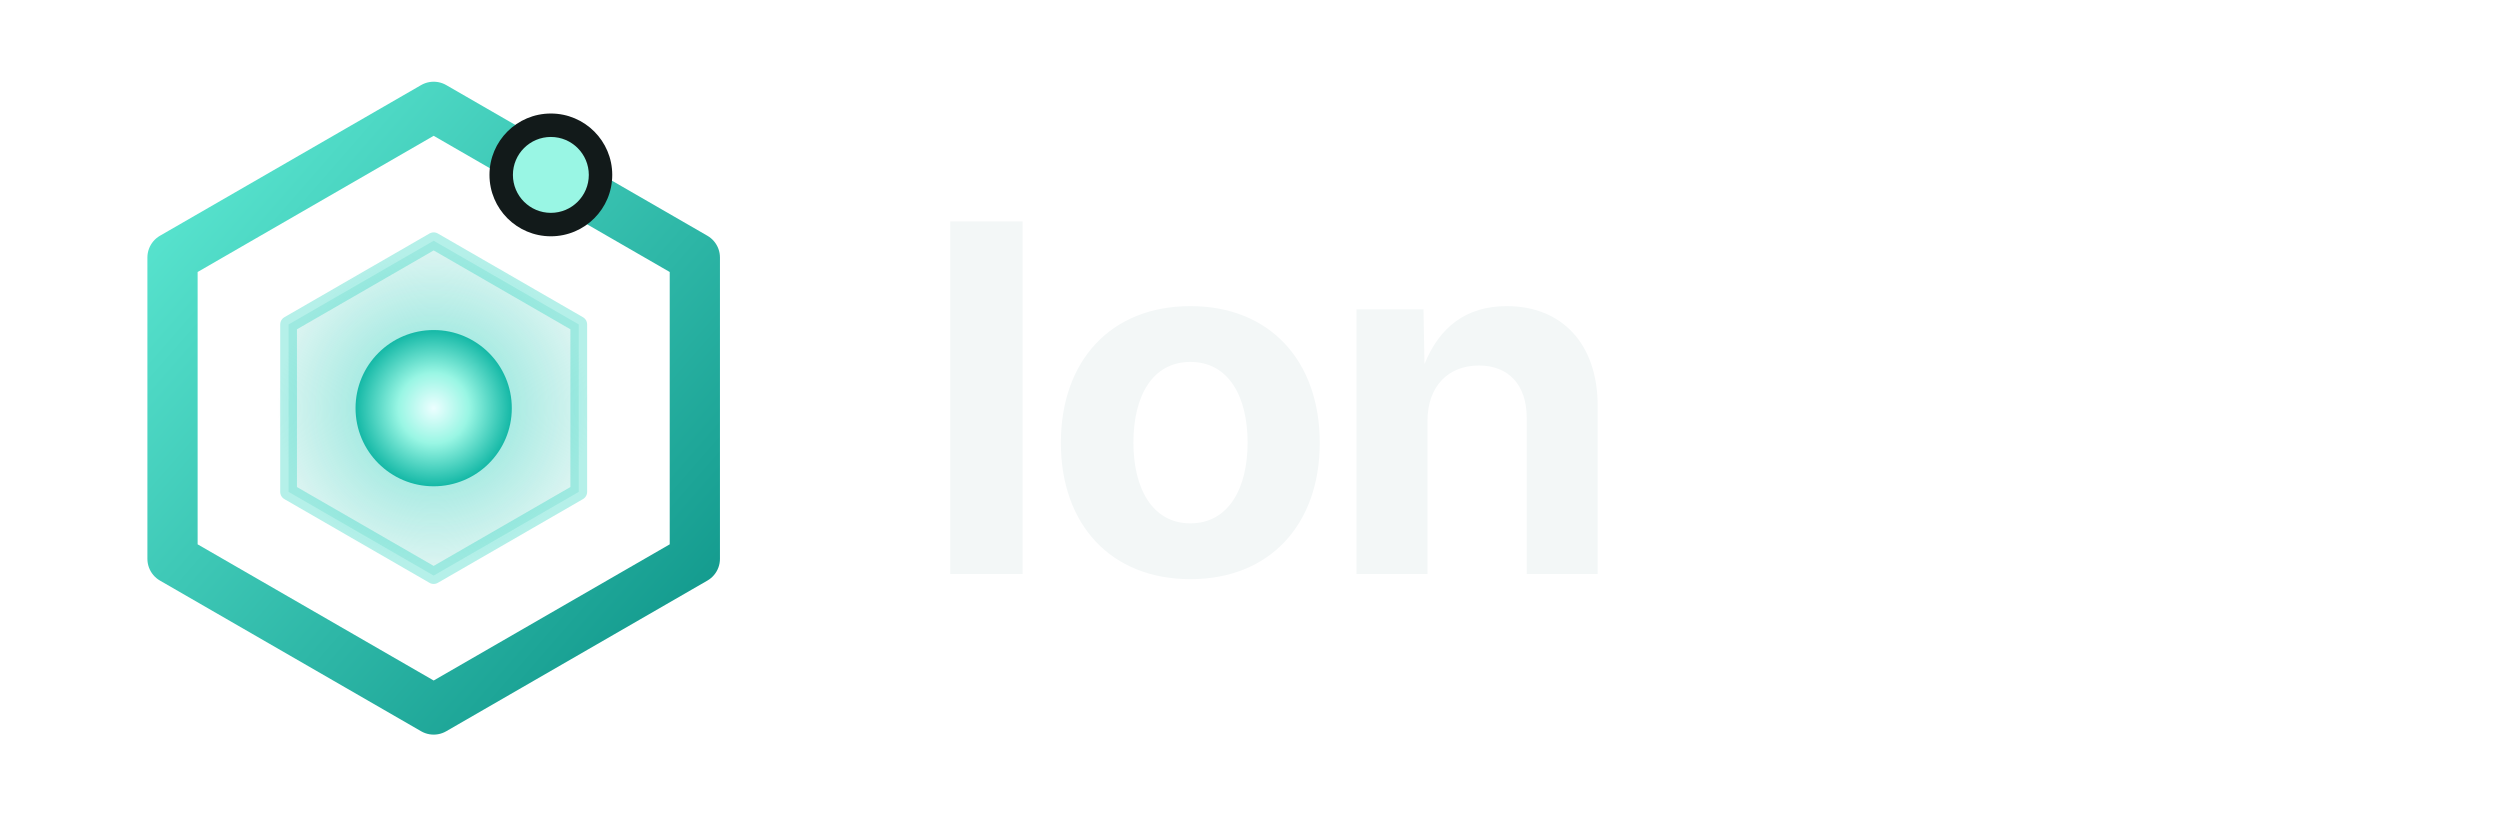
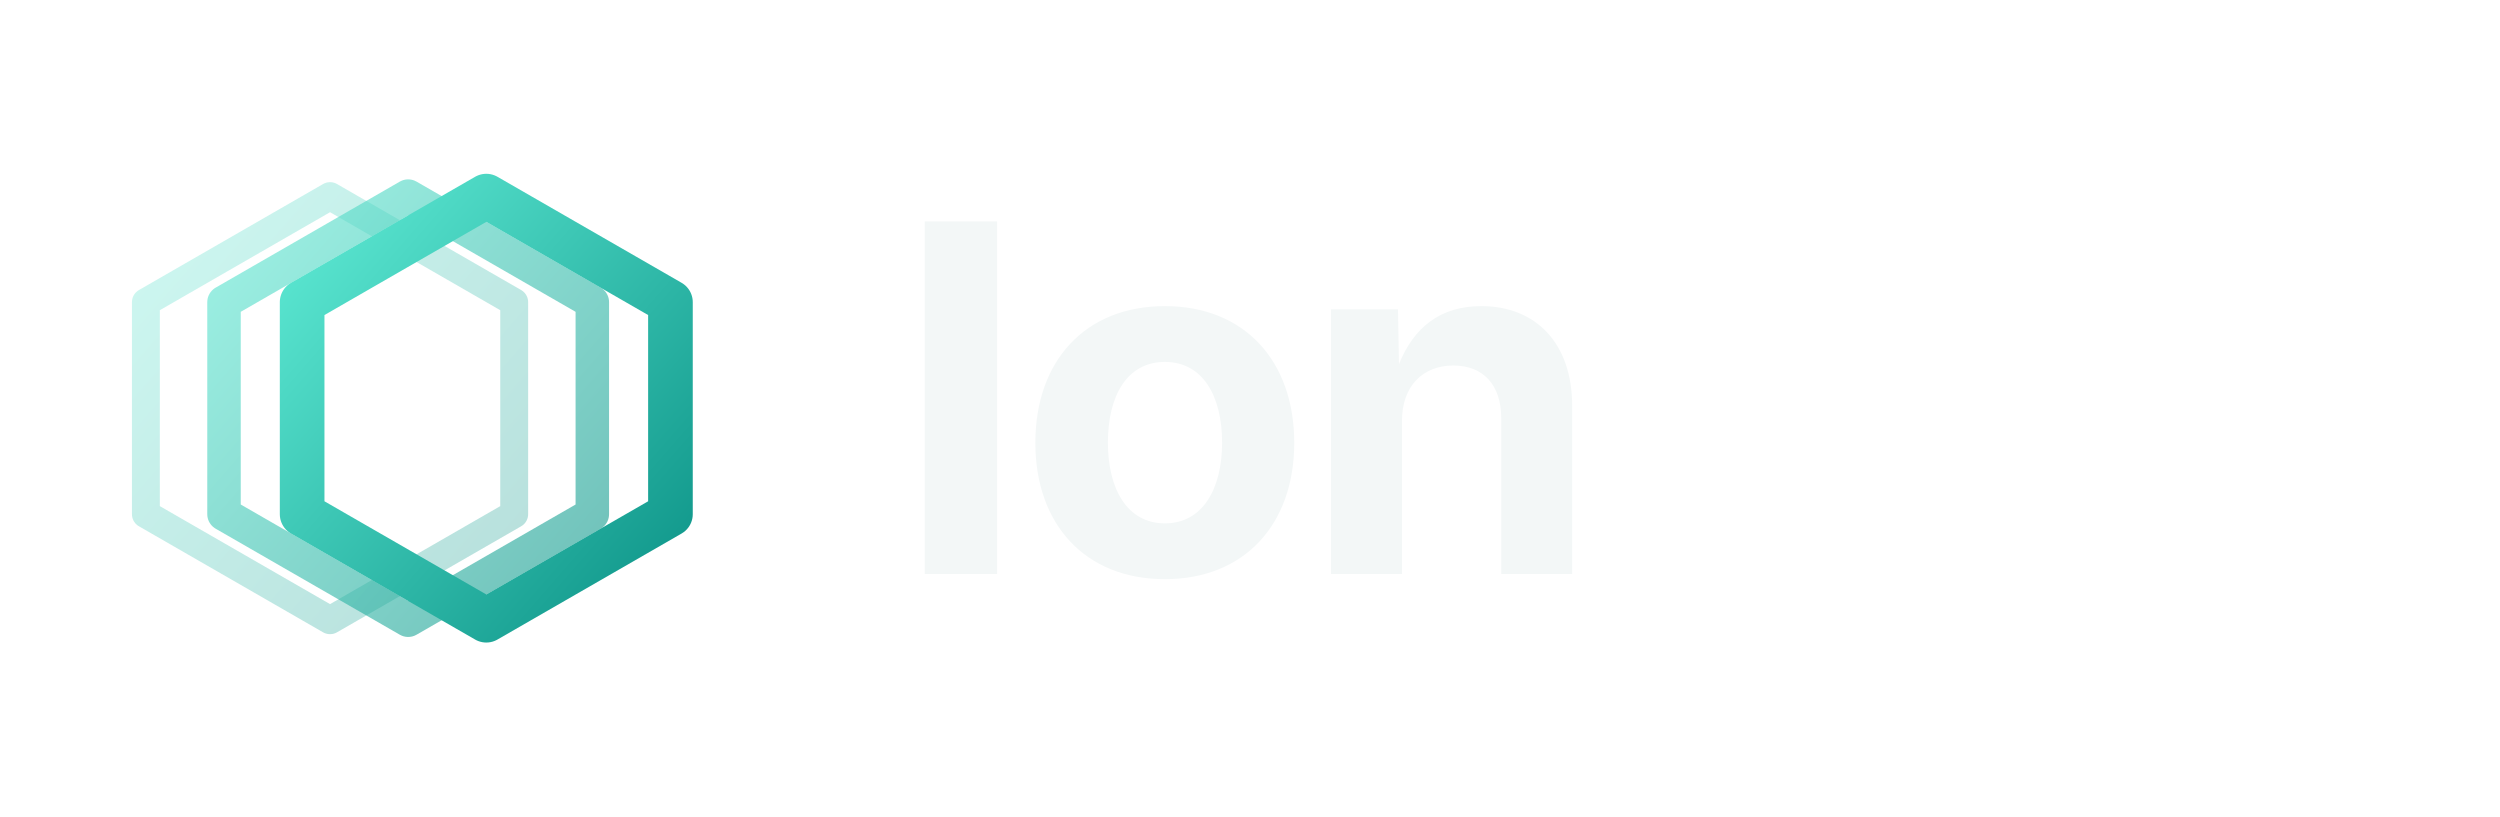
<svg xmlns="http://www.w3.org/2000/svg" viewBox="0 0 196 64" width="196" height="64">
  <defs>
-     <linearGradient id="shell" x1="0" y1="0" x2="1" y2="1">
+     <linearGradient id="g" x1="0" y1="0" x2="1" y2="1">
      <stop offset="0" stop-color="#5eead4" />
      <stop offset="1" stop-color="#0d9488" />
    </linearGradient>
-     <radialGradient id="core">
-       <stop offset="0" stop-color="#ecfeff" />
-       <stop offset=".45" stop-color="#99f6e4" />
-       <stop offset="1" stop-color="#14b8a6" />
-     </radialGradient>
-     <radialGradient id="glow">
-       <stop offset="0" stop-color="#2dd4bf" stop-opacity=".55" />
-       <stop offset="1" stop-color="#2dd4bf" stop-opacity="0" />
-     </radialGradient>
  </defs>
-   <g transform="translate(6 4) scale(0.875)">
-     <path d="M32.0 5.0 55.4 18.5 55.4 45.5 32.0 59.0 8.6 45.5 8.6 18.5Z" fill="none" stroke="url(#shell)" stroke-width="4.5" stroke-linejoin="round" />
-     <path d="M32.0 17.0 45.0 24.5 45.0 39.5 32.0 47.0 19.0 39.5 19.0 24.5Z" fill="#14b8a6" fill-opacity=".16" stroke="#2dd4bf" stroke-opacity=".35" stroke-width="1.5" stroke-linejoin="round" />
-     <circle cx="32" cy="32" r="14" fill="url(#glow)" />
-     <circle cx="32" cy="32" r="7" fill="url(#core)" />
-     <circle cx="42.5" cy="11.1" r="5.5" fill="#121a1a" />
-     <circle cx="42.5" cy="11.1" r="3.4" fill="#99f6e4" />
+   <g transform="translate(4 4) scale(0.875)">
+     <path d="M32.0 13.0 48.5 22.5 48.5 41.5 32.0 51.0 15.5 41.5 15.5 22.5Z" transform="translate(-7 0)" fill="none" stroke="url(#g)" stroke-width="2.5" stroke-linejoin="round" stroke-opacity="0.3" />
+     <path d="M32.0 13.0 48.5 22.5 48.5 41.5 32.0 51.0 15.5 41.5 15.5 22.5Z" transform="translate(0 0)" fill="none" stroke="url(#g)" stroke-width="3" stroke-linejoin="round" stroke-opacity="0.6" />
+     <path d="M32.0 13.0 48.5 22.5 48.5 41.5 32.0 51.0 15.5 41.5 15.5 22.5Z" transform="translate(7 0)" fill="none" stroke="url(#g)" stroke-width="4" stroke-linejoin="round" stroke-opacity="1" />
  </g>
-   <text x="72" y="45" font-family="Inter Variable, Inter, Segoe UI, Helvetica, Arial, sans-serif" font-size="38" font-weight="700" letter-spacing="-1" fill="#f3f7f7">Ion</text>
+   <text x="70" y="45" font-family="Inter Variable, Inter, Segoe UI, Helvetica, Arial, sans-serif" font-size="38" font-weight="700" letter-spacing="-1" fill="#f3f7f7">Ion</text>
</svg>
